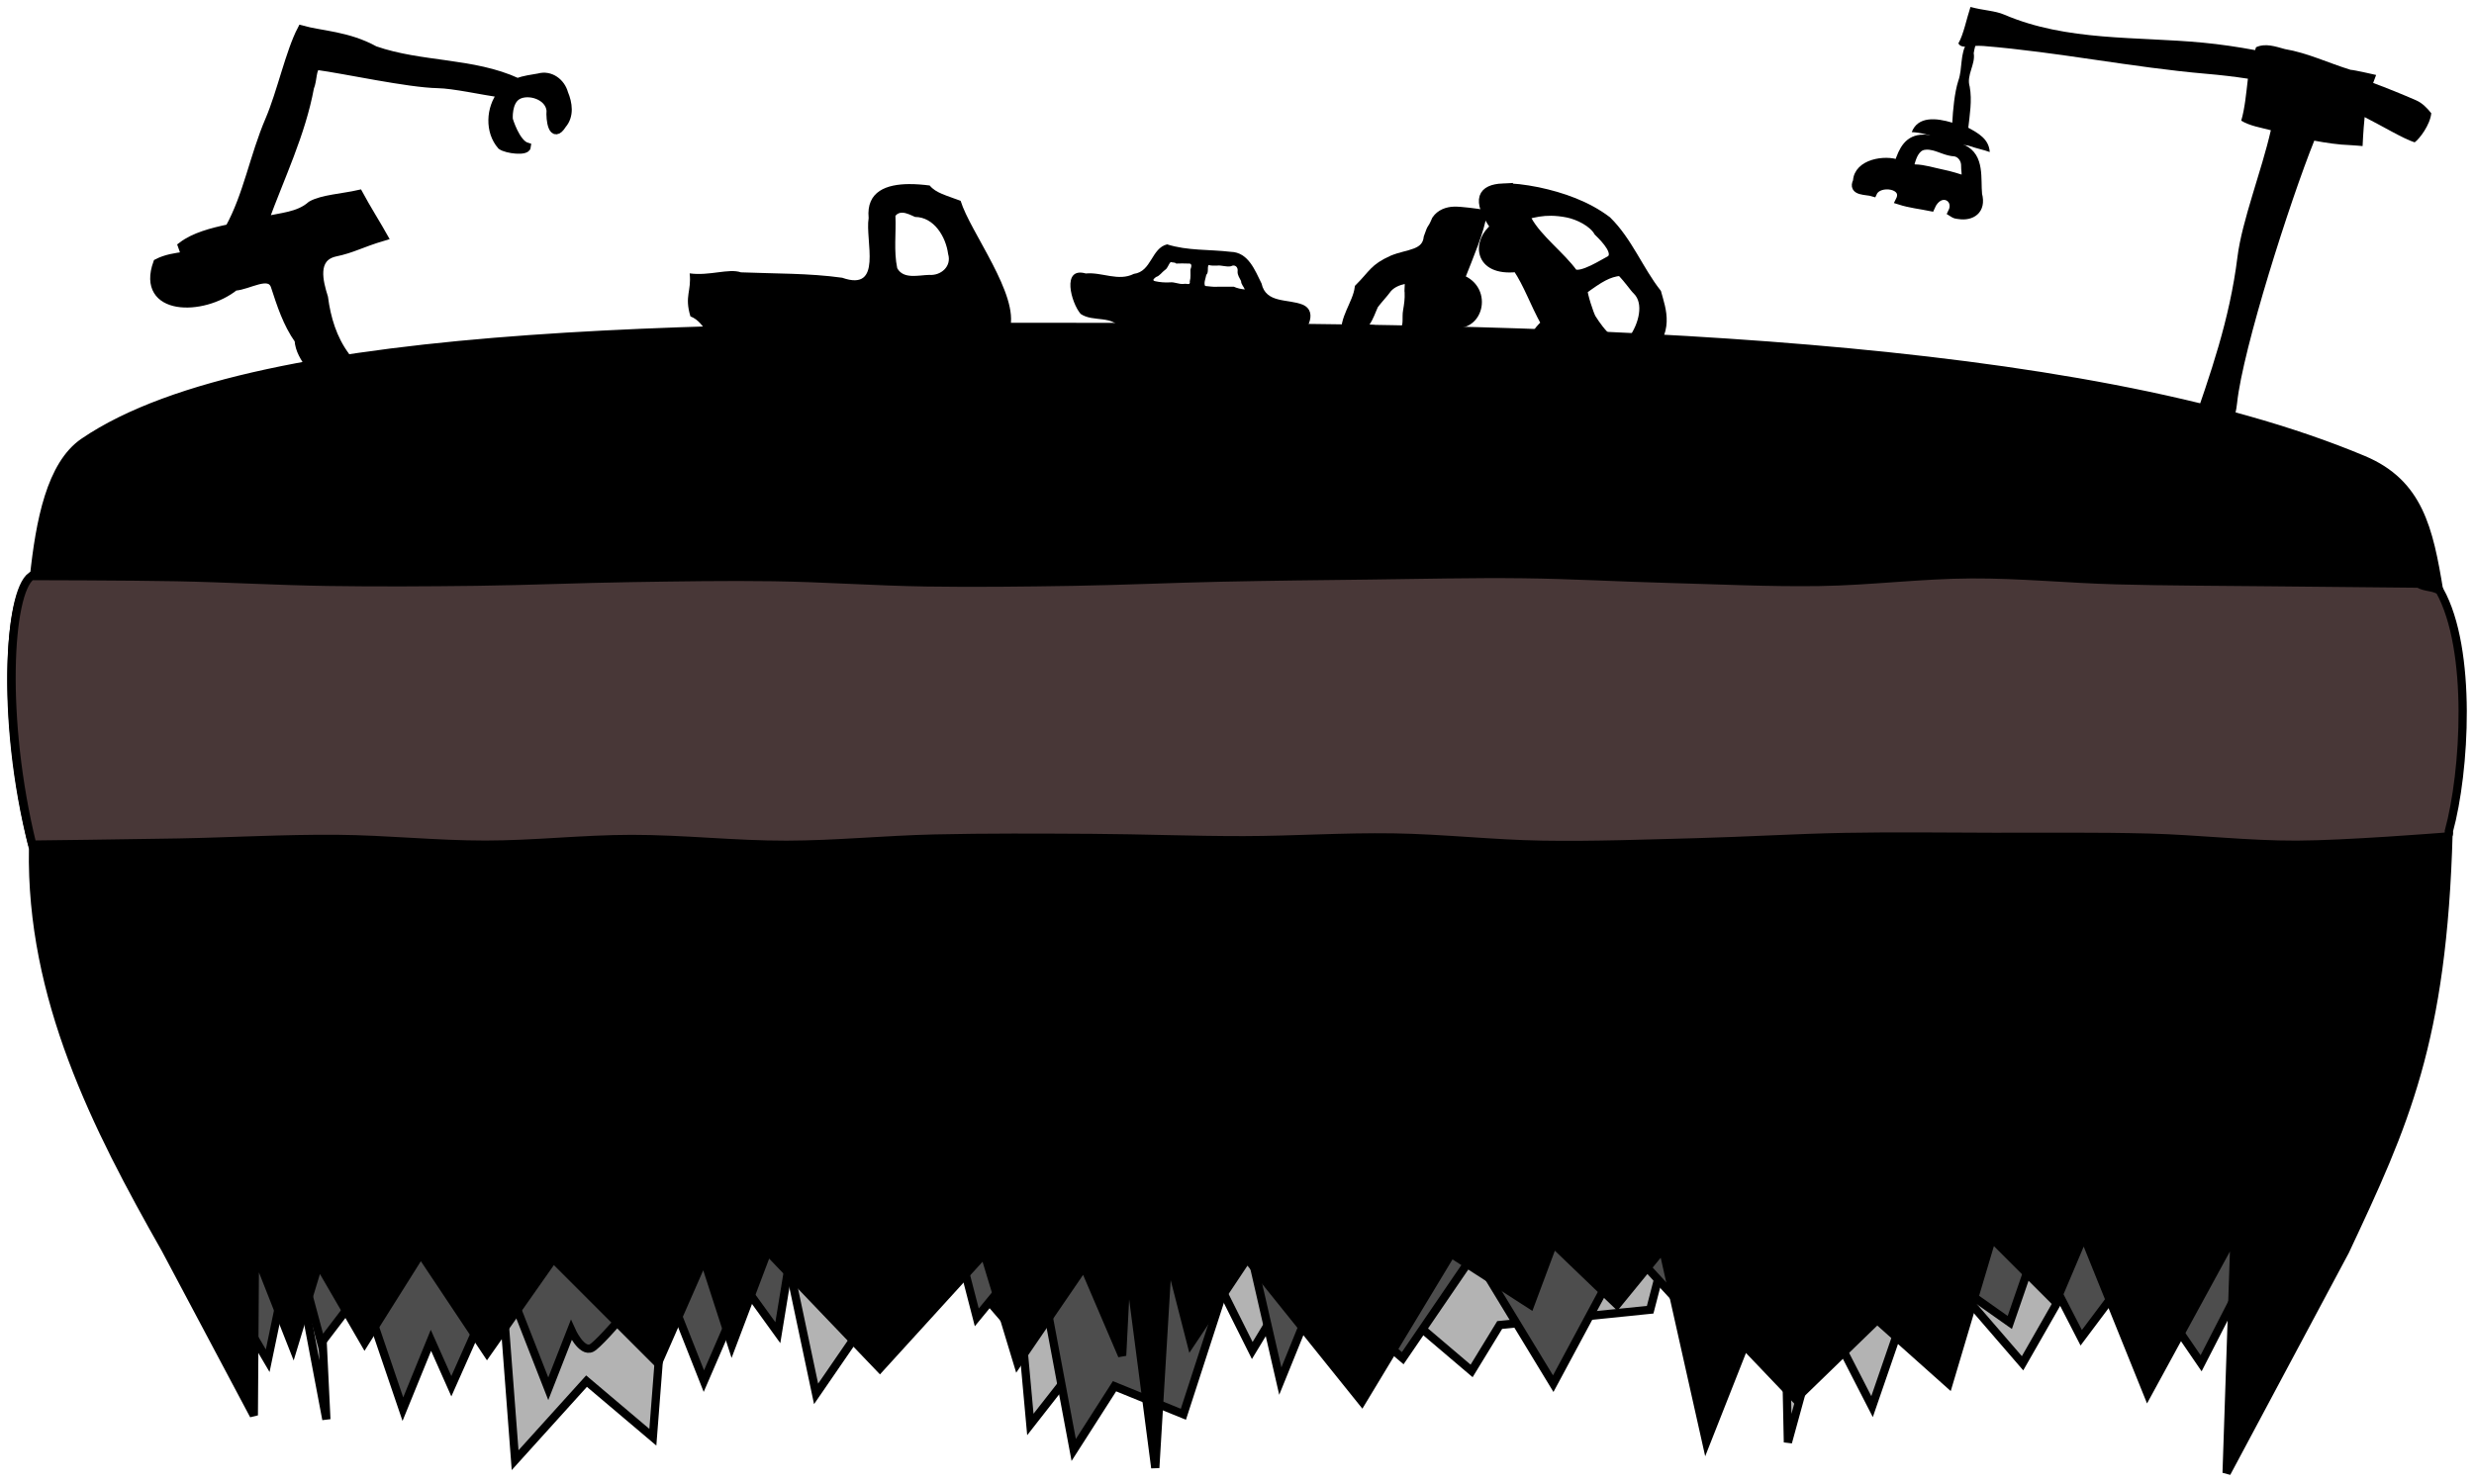
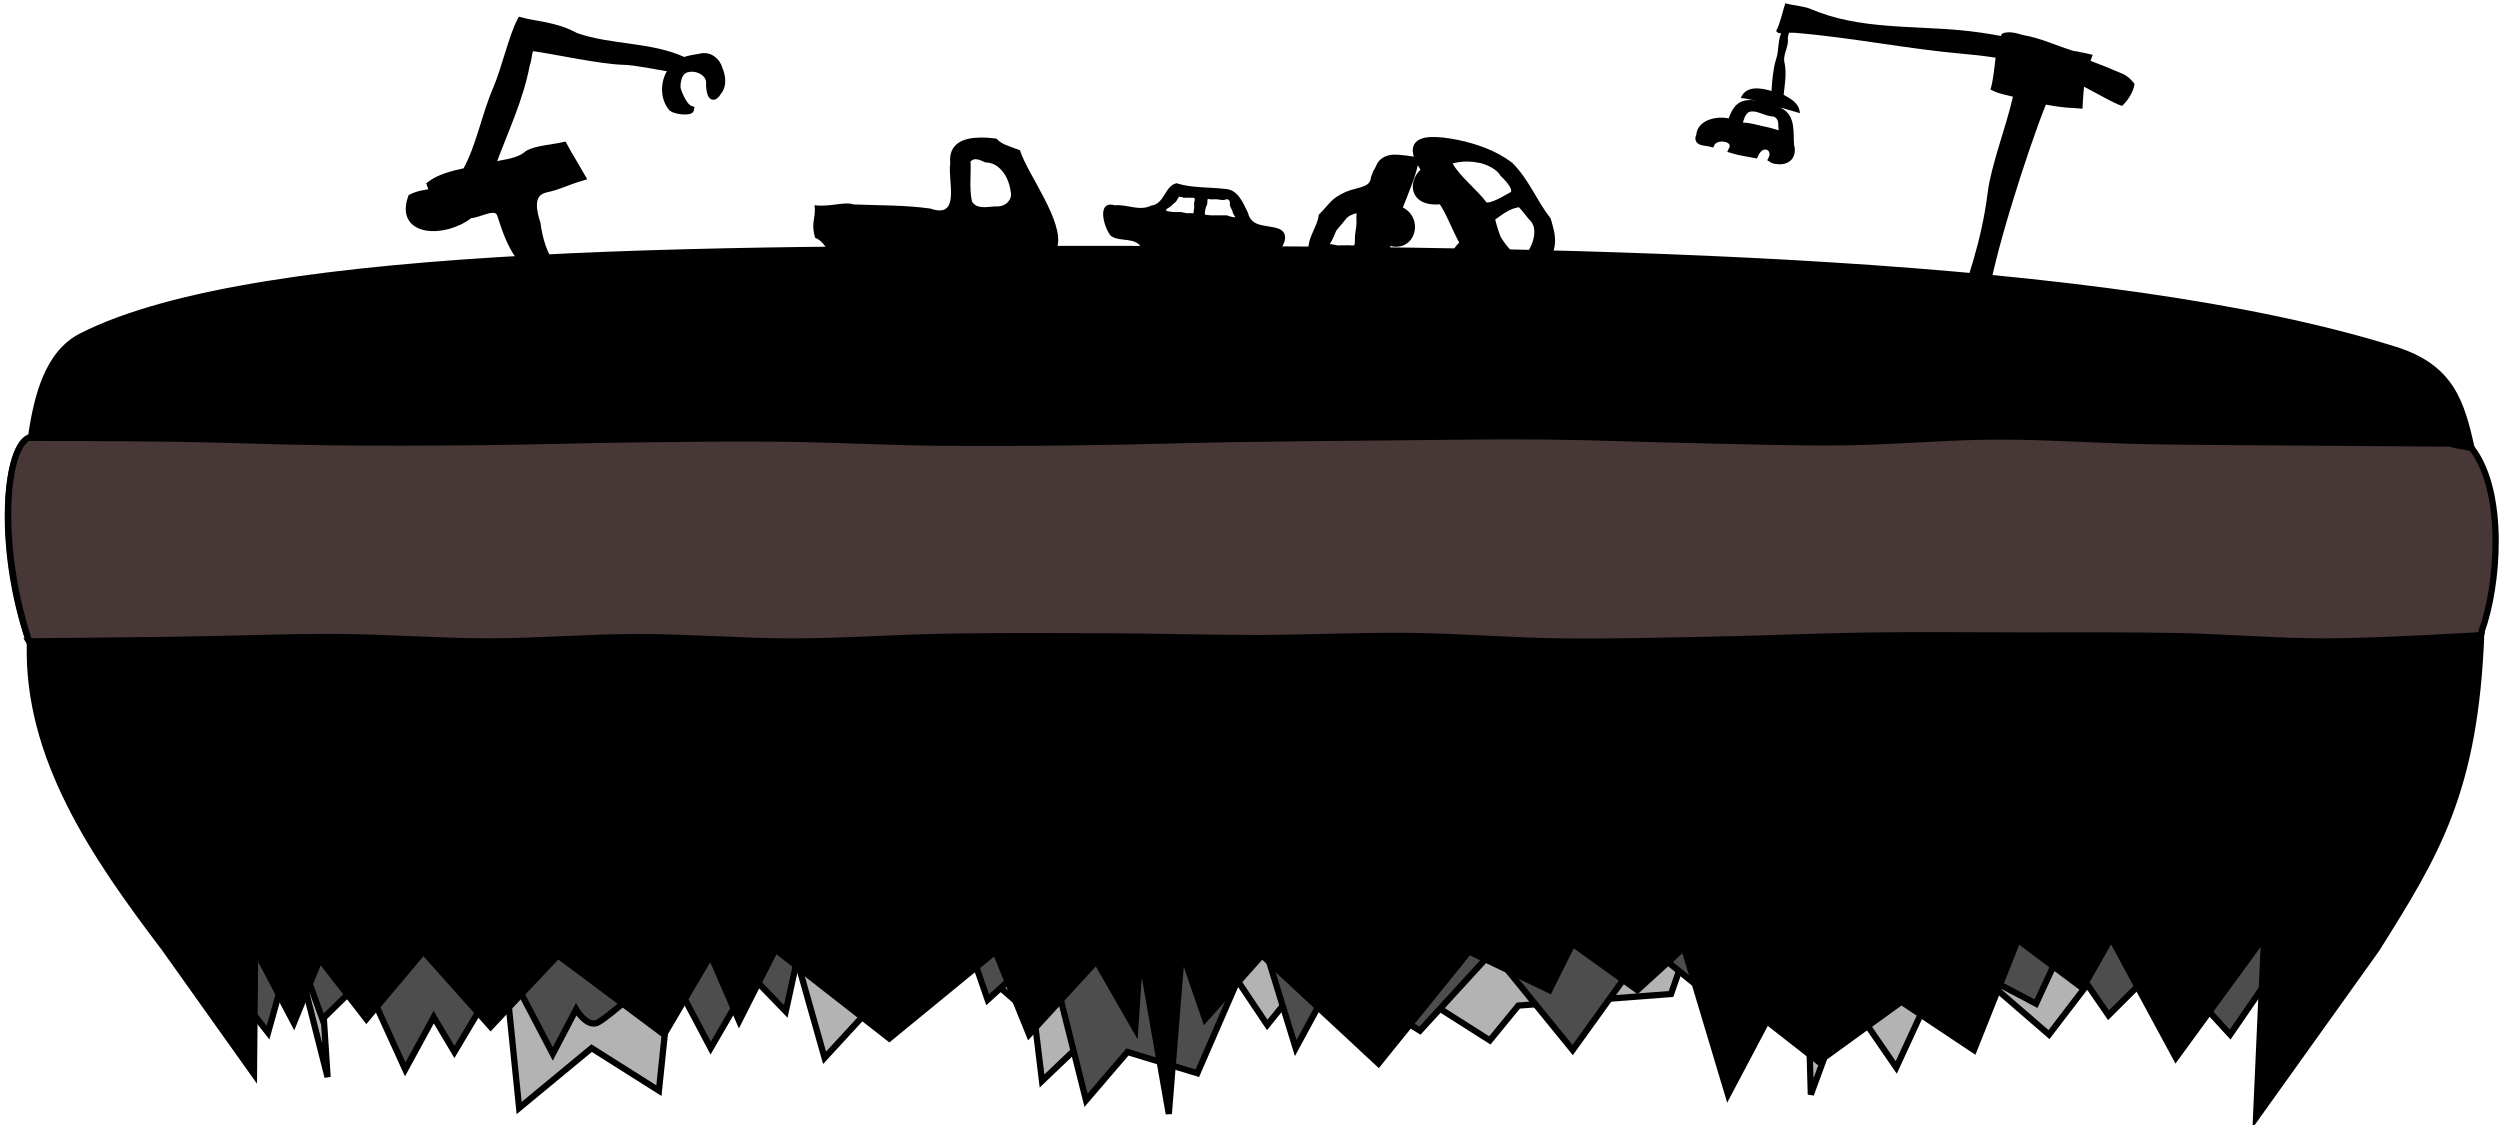
- <svg xmlns="http://www.w3.org/2000/svg" width="600" height="360" id="svg2" version="1.1">
+ <svg xmlns="http://www.w3.org/2000/svg" width="800" height="360" id="svg2" version="1.1">
  <defs id="defs4">
    </defs>
  <g transform="translate(0,-692.3622)" id="layer1">
-     <g id="g5018" transform="translate(-0.8614566,-62.03359)">
-       <path id="path3954" d="m 71.352,1052.943 8.66,45.776 -6.473,-134.745 48.537,95.773 3.712,48.869 17.321,-19.176 16.083,13.609 11.221,-144.732 28.369,134.216 27.218,-39.59 22.888,26.599 1.856,20.414 11.135,-14.228 27.837,-33.404 14.846,29.692 16.083,-26.599 37.116,31.548 6.805,-11.135 36.497,-3.712 30.273,-116.63 3.131,148.797 8.66,-31.548 11.753,22.888 12.99,-37.734 23.507,27.218 70.066,-122.55 -1.414,-62.225 c 0,0 -432.749,9.192 -438.406,10.607 -5.657,1.414 -50.271,142.002 -50.271,142.002 z" style="fill:#b3b3b3;fill-opacity:1;stroke:#000000;stroke-width:2;stroke-linecap:butt;stroke-linejoin:miter;stroke-miterlimit:4;stroke-opacity:1;stroke-dasharray:none" />
-       <path id="path3184" d="m 53.412,1063.459 12.372,21.032 6.186,-29.692 6.805,25.362 9.897,-12.99 9.897,29.074 6.805,-16.702 4.949,11.135 12.372,-27.837 11.135,28.455 5.567,-14.228 c 0,0 2.474,5.567 4.949,4.33 2.474,-1.237 16.702,-18.558 16.702,-18.558 l 10.516,26.6 9.897,-22.888 8.042,11.135 19.093,-116.541 29.157,112.829 14.228,-17.321 9.279,49.487 9.898,-15.465 16.702,6.804 14.846,-45.776 8.66,37.734 9.279,-22.888 20.414,17.321 17.321,-25.362 19.176,31.548 17.939,-33.404 14.228,15.465 57.529,-11.753 21.032,14.846 6.186,-17.939 11.135,21.651 12.99,-17.321 16.083,23.507 12.372,-24.125 8.736,-139.437 -508.41,-0.707 z" style="fill:#4d4d4d;fill-opacity:1;stroke:#000000;stroke-width:2;stroke-linecap:butt;stroke-linejoin:miter;stroke-miterlimit:4;stroke-opacity:1;stroke-dasharray:none" />
-       <path id="path5951" d="m 278.375,833.737 c -97.552,-0.143 -214.36,-1.321 -257.188,27.906 -8.045,5.49 -10.657,19.223 -12.094,32.781 -5.887,1.136 -8.528,33.653 -0.219,65.75 -0.655,36.284 15.358,67.709 32.085,97.178 l 21.458,40.387 0.274,-39.858 9.268,23.511 6.206,-20.422 11.127,19.192 13.614,-21.652 16.075,24.112 16.075,-22.882 25.37,25.37 11.127,-25.37 6.807,21.05 8.666,-22.91 27.229,28.459 25.343,-27.83 8.065,26.6 16.075,-23.511 9.268,21.652 1.258,-24.741 6.78,51.97 3.117,-51.97 5.55,21.652 13.614,-20.422 27.83,34.638 21.652,-35.868 19.191,12.384 5.55,-14.872 15.473,14.872 11.127,-13.614 10.525,46.994 9.268,-23.483 12.384,12.986 19.793,-19.191 17.332,15.473 10.498,-35.266 15.473,15.473 6.807,-16.075 15.473,38.328 21.103,-38.699 -1.939,57.891 28.739,-53.822 c 14.427,-30.744 23.672,-50.688 25.084,-101.464 -5.623,-17.89 -4.204,-43.648 -2.281,-58.688 -2.472,-15.064 -4.914,-26.145 -18.395,-31.8 C 504.887,836.939 383.331,833.892 278.375,833.737 z" style="fill:#000000;fill-opacity:1;stroke:#000000;stroke-width:2;stroke-linecap:butt;stroke-linejoin:miter;stroke-miterlimit:4;stroke-opacity:1;stroke-dasharray:none" />
-       <path style="fill:#483737;fill-opacity:1;stroke:#000000;stroke-width:2;stroke-miterlimit:4;stroke-opacity:1;stroke-dasharray:none" d="m 8.692,959.289 c 0,0 23.644,-0.279 35.465,-0.499 12.812,-0.237 25.618,-0.986 38.432,-0.884 11.996,0.095 23.965,1.399 35.961,1.398 11.842,-0.001 23.658,-1.378 35.5,-1.386 12.53,-0.009 25.033,1.441 37.562,1.413 11.933,-0.028 23.836,-1.235 35.766,-1.51 12.748,-0.293 25.502,-0.217 38.254,-0.146 12.294,0.068 24.584,0.57 36.878,0.549 12.095,-0.021 24.185,-0.851 36.278,-0.666 12.051,0.184 24.063,1.571 36.113,1.768 12.484,0.204 24.971,-0.283 37.453,-0.606 12.055,-0.312 24.097,-1.069 36.154,-1.288 11.939,-0.217 23.883,-0.053 35.824,-0.026 12.567,0.028 25.139,-0.137 37.702,0.197 11.95,0.318 23.868,1.755 35.823,1.72 11.769,-0.035 35.255,-1.9 35.255,-1.9 1.936,-0.092 1.654,-0.746 1.654,-1.398 3.923,-14.354 5.751,-44.021 -2.226,-58.353 -1.665,-1.033 -3.414,-0.685 -5.155,-1.696 0,0 -23.976,-0.218 -35.964,-0.352 -12.457,-0.139 -24.918,-0.136 -37.372,-0.47 -11.678,-0.313 -23.335,-1.49 -35.018,-1.438 -12.321,0.055 -24.598,1.666 -36.919,1.848 -12.238,0.18 -24.475,-0.432 -36.71,-0.755 -11.738,-0.31 -23.467,-0.994 -35.208,-1.133 -12.293,-0.146 -24.587,0.168 -36.88,0.31 -12.148,0.14 -24.296,0.273 -36.441,0.531 -11.913,0.253 -23.819,0.806 -35.733,0.999 -11.9,0.193 -23.803,0.336 -35.703,0.158 -12.363,-0.185 -24.707,-1.101 -37.07,-1.276 -11.406,-0.162 -22.814,0.036 -34.22,0.207 -12.579,0.188 -25.152,0.746 -37.732,0.903 -12.039,0.15 -24.082,0.217 -36.121,0.036 -12.218,-0.184 -24.423,-0.906 -36.64,-1.142 -11.729,-0.226 -35.194,-0.262 -35.194,-0.262 -5.609,3.997 -7.218,34.844 0.232,65.152 z" id="rect6480" />
-       <path style="fill:#000000;fill-opacity:1;stroke:none" d="m 283.911,813.675 c -3.831,0.922 -3.761,6.615 -8.062,7.156 -3.759,1.904 -7.728,-0.473 -11.656,-0.094 -5.956,-1.699 -3.563,7.143 -1.25,9.812 3.066,2.125 7.925,0.083 9.938,4 2.468,3.913 7.703,3.588 11.75,4 4.61,0.157 9.282,1.127 13.812,-0.219 3.99,-0.341 7.811,-1.738 11.844,-1.25 1.46,0.008 2.929,-0.035 4.375,-0.25 2.936,-1.274 6.162,-6.788 2.125,-8.531 -3.571,-1.444 -8.912,-0.249 -9.969,-5.125 -1.601,-3.207 -3.206,-7.585 -7.469,-7.688 -5.142,-0.613 -10.487,-0.234 -15.438,-1.812 z m 0.875,4.281 c 0.358,0.17 1.06,0.025 1.312,0.375 0.984,-0.014 1.956,-0.065 2.938,0 1.062,-0.119 0.751,0.808 0.531,1.469 -0.03,0.951 0.12,1.91 -0.156,2.844 0.188,1.092 -0.752,0.454 -1.469,0.625 -1.175,0.138 -2.213,-0.52 -3.375,-0.375 -1.189,0.072 -2.452,-0.037 -3.531,-0.281 -0.95,-0.177 -0.179,-0.763 0.219,-1.031 0.906,-0.294 1.375,-1.152 2.125,-1.688 0.734,-0.467 0.787,-1.318 1.406,-1.938 z m 9.188,0.719 c 0.646,0.203 1.331,0.162 2,0.156 1.14,-0.159 2.271,0.392 3.406,0.156 0.998,-0.549 1.805,0.225 1.625,1.281 -0.047,0.873 0.496,1.567 0.844,2.312 -0.004,0.783 0.688,1.405 0.906,2.031 -0.909,-0.088 -1.812,-0.278 -2.656,-0.656 -1.331,0.009 -2.669,-0.016 -4,0 -1.008,0.086 -1.997,-0.123 -2.969,-0.188 -0.387,-0.748 0.135,-1.826 0.281,-2.688 0.667,-0.688 0.166,-1.649 0.562,-2.406 z" id="path6485" />
-       <path style="fill:#000000;fill-opacity:1;stroke:none" d="m 221.274,799.053 c -5.237,0.045 -10.378,1.644 -9.75,8.25 -0.905,5.442 3.591,17.986 -6.406,14.469 -8.083,-1.126 -16.358,-0.977 -24.562,-1.312 -2.953,-1.022 -7.637,0.919 -12.438,0.25 0.484,4.403 -1.314,5.428 0.188,10.438 4,1.524 4.279,6.956 9.156,7.531 8.385,1.331 16.983,0.66 25.438,1.625 8.391,1.952 16.97,3.515 25.656,2.969 6.507,-0.306 16.248,-0.91 17.219,-9.125 2.328,-8.19 -9.654,-23.521 -11.938,-31.031 -3.498,-1.343 -6.001,-1.885 -7.5,-3.719 -1.556,-0.203 -3.317,-0.359 -5.062,-0.344 z m -1.562,6.938 c 1.037,0.03 2.165,0.635 3.062,1.031 4.643,0.027 7.494,4.861 8.031,9 0.902,2.982 -1.737,5.288 -4.594,5.062 -2.552,0.049 -6.241,1.128 -7.75,-1.625 -0.877,-4.165 -0.248,-8.487 -0.438,-12.719 0.488,-0.581 1.065,-0.768 1.688,-0.75 z" id="path6504" />
-       <path style="fill:#000000;fill-opacity:1;stroke:#000000;stroke-width:2;stroke-linecap:butt;stroke-linejoin:miter;stroke-miterlimit:4;stroke-opacity:1;stroke-dasharray:none" d="m 73.985,761.559 c -2.854,5.461 -4.976,15.37 -7.776,21.905 -3.836,8.952 -5.277,18.179 -9.747,26.317 -4.238,0.886 -8.513,2.024 -11.43,4.248 0.167,0.426 0.434,1.339 0.74,2.431 -2.361,0.286 -4.679,0.649 -6.758,1.722 -4.234,11.83 10.992,11.972 18.786,5.723 3.298,-0.173 8.335,-3.705 9.693,-0.237 1.515,4.636 2.961,9.188 5.807,13.207 0.253,4.869 5.365,7.784 5.31,12.673 0.96,1.851 3.12,2.171 4.329,3.234 7.508,-0.215 4.359,-8.164 1.69,-12.051 -3.059,-4.155 -4.556,-9.1 -5.212,-14.164 -1.195,-3.784 -2.729,-9.629 2.635,-10.91 4.412,-0.911 6.183,-2.178 11.833,-3.854 -1.217,-2.191 -4.36,-7.269 -5.994,-10.324 -3.873,0.88 -8.937,1.165 -11.54,2.674 -3.126,2.765 -7.375,2.797 -11.269,3.798 -0.038,0.01 -0.084,0.016 -0.122,0.026 3.916,-10.717 8.981,-21.131 11.055,-32.345 0.801,-1.941 0.465,-4.53 1.691,-5.279 6.894,0.922 22.069,4.287 29.374,4.434 3.839,0.077 10.517,1.578 15.472,2.306 -0.008,0.012 -0.016,0.025 -0.024,0.037 -2.811,3.51 -3.097,9.164 -0.072,12.602 1.381,0.948 6.02,1.458 6.157,0.258 -2.682,-0.808 -4.375,-6.611 -4.375,-6.611 0,0 -0.39,-4.383 2.18,-5.83 2.57,-1.447 7.611,-0.015 7.992,3.638 -0.19,2.151 0.448,7.238 2.835,3.423 1.865,-2.165 1.424,-5.139 0.407,-7.562 -0.715,-2.658 -3.327,-4.636 -6.119,-3.844 -1.689,0.291 -3.541,0.541 -5.19,1.134 -10.804,-4.986 -23.26,-3.83 -34.586,-7.767 -6.541,-3.614 -12.957,-3.671 -17.772,-5.012 z" id="path6524" />
-       <path style="fill:#000000;fill-opacity:1;stroke:#000000;stroke-width:2;stroke-linecap:butt;stroke-linejoin:miter;stroke-miterlimit:4;stroke-opacity:1;stroke-dasharray:none" d="m 353.506,805.524 c -1.67,0.048 -3.369,0.662 -4.385,2.141 -1.387,3.206 -0.832,1.01 -1.975,4.293 -0.464,4.174 -4.846,3.812 -8.596,5.373 -4.617,2.077 -4.685,3.417 -8.143,6.877 -0.508,3.932 -3.948,7.619 -3.176,11.7 l 22.422,3.51 c 0.774,-1.362 1.46,-2.832 1.576,-4.418 0.385,-1.441 -0.359,-1.812 0.86,-2.364 7.512,2.441 10.084,-8.122 2.985,-10.65 2.28,-5.832 4.769,-11.578 5.378,-15.754 -1.474,-0.222 -5.275,-0.756 -6.945,-0.708 z m -11.757,16.701 c 1.29,-0.133 0.577,2.292 0.764,3.152 0.082,1.492 -0.129,2.953 -0.382,4.418 -0.293,1.527 0.209,3.303 -0.669,4.656 -1.134,0.303 -2.452,-0.017 -3.677,0.096 -1.101,-0.11 -2.31,0.247 -3.319,-0.191 -0.991,-0.273 -3.045,0.072 -2.364,-1.695 0.927,-1.304 1.396,-2.85 2.054,-4.274 1.045,-1.391 2.267,-2.627 3.295,-4.035 1.032,-1.156 2.522,-1.761 4.012,-2.077 0.105,-0.033 0.201,-0.039 0.287,-0.048 z" id="path6550" />
-       <path style="fill:#000000;fill-opacity:1;stroke:#000000;stroke-width:2;stroke-linecap:butt;stroke-linejoin:miter;stroke-miterlimit:4;stroke-opacity:1;stroke-dasharray:none" d="m 365.352,799.893 c -5.006,0.227 -6.846,2.747 -2,9.625 -4.418,3.287 -4.348,10.956 5.375,9.875 2.744,4.12 4.071,8.319 6.906,13.469 -8.686,8.008 2.675,12.389 7.375,9.906 4.436,5.454 12.074,0.803 16.688,-2.188 6.457,-5.642 4.177,-11.025 3.062,-15.156 -4.388,-5.615 -6.99,-12.553 -12.094,-17.562 -4.859,-3.69 -10.913,-5.809 -16.844,-7.062 -3.252,-0.646 -6.193,-1.009 -8.469,-0.906 z m 11.688,5.844 c 1.244,0.014 2.542,0.149 4,0.438 2.63,0.535 6.081,2.245 7.375,4.5 2.022,1.955 4.834,5.054 3.062,6.656 -1.556,0.781 -7.121,4.434 -9,3.281 -2.911,-4.085 -8.624,-8.33 -11.062,-12.781 l -0.531,-1.156 c 2.167,-0.623 4.082,-0.961 6.156,-0.938 z m 20.787,19.198 c 2.928,2.932 1.431,8.437 -1.1,11.896 -3.834,3.311 -7.696,-1.928 -9.781,-5.219 -0.54,-0.852 -2.143,-5.832 -2.068,-6.822 3.914,-2.857 6.016,-4.201 9.014,-4.484 2.085,2.163 3.211,3.972 3.936,4.63 z" id="path6562" />
-       <g transform="translate(8,-11)" id="g5013">
-         <path id="path6589" d="m 470.75,767.081 c -0.946,2.824 -1.669,6.651 -2.938,8.844 0.839,1.477 2.774,0.358 6.062,0.625 18.104,1.471 35.986,5.193 54.094,6.75 3.377,0.29 6.73,0.678 10.062,1.188 -0.419,3.535 -0.744,7.25 -1.625,10.188 2.174,1.29 4.701,1.654 7.188,2.312 -2.248,9.9 -7.004,21.96 -8.094,30.719 -1.904,15.296 -6.507,28.258 -11.5,42.656 6.079,11.164 10.745,-0.751 11.406,-7.188 1.401,-13.251 12.838,-49.013 18.719,-63.656 2.88,0.532 5.767,0.985 8.906,1.094 0.695,0.024 2.812,0.219 2.812,0.219 0,0 0.154,-3.757 0.5,-7.031 4.62,2.361 9.441,5.28 12.125,6.125 1.194,-0.842 3.768,-4.268 4.031,-7.062 -1.008,-1.261 -2.182,-2.481 -3.656,-3.125 -3.429,-1.498 -6.911,-2.91 -10.438,-4.219 0.383,-1.078 0.719,-1.938 0.719,-1.938 0,0 -5.304,-1.221 -6.188,-1.25 -5.335,-1.633 -10.462,-4.113 -15.938,-5.031 -2.251,-0.613 -4.732,-1.508 -7,-0.438 -0.081,0.313 -0.156,0.511 -0.219,0.688 -4.224,-0.781 -8.46,-1.407 -12.719,-1.812 -16.116,-1.533 -32.933,-0.289 -48.094,-6.781 -2.335,-1 -5.082,-1.009 -8.219,-1.875 z" style="fill:#000000;fill-opacity:1;stroke:none" />
-         <path id="path6612" d="m 470,775.612 c -1.884,2.81 -1.106,6.355 -2.22,9.423 -0.916,2.869 -1.291,7.15 -1.447,10.119 -3.846,-1.162 -8.326,-1.634 -9.834,2.293 4.25,0.142 9.397,2.838 13.628,3.245 2.853,0.939 3.364,0.911 5.292,1.584 -0.187,-3.17 -2.803,-4.584 -5.202,-5.89 0.324,-2.989 0.96,-6.609 0.344,-9.959 -0.862,-2.829 1.442,-5.39 0.972,-8.13 0.29,-2.276 1.568,-3.674 -1.534,-2.684 z" style="fill:#000000;fill-opacity:1;stroke:none" />
-         <path id="path6618" d="m 459.344,799.05 c -3.622,0.015 -4.977,2.62 -6.094,6.125 -3.258,-1.248 -9.823,-0.189 -10,4.188 -1.319,2.628 2.279,2.185 3.875,2.688 1.372,-2.951 8.471,-1.964 6.469,2 2.565,0.815 5,1.051 7.5,1.562 2.134,-4.976 7.043,-2.296 5.188,1.344 0.859,0.542 0.779,0.451 1.719,0.594 2.906,0.443 5.597,-1.088 4.562,-5 -0.37,-3.76 0.646,-9.106 -3.656,-11.062 -3.102,-1.411 -4.578,-2.039 -8.812,-2.406 -0.262,-0.023 -0.509,-0.032 -0.75,-0.031 z m 0.531,1.656 c 0.634,-0.046 1.305,0.05 1.906,0.188 1.724,0.429 3.321,1.346 5.125,1.438 1.442,0.182 2.478,1.561 2.562,2.969 -0.02,1.598 0.287,2.152 0.062,3.781 -1.637,-0.526 -3.792,-1.203 -5.594,-1.562 -2.255,-0.45 -4.445,-1.202 -6.75,-1.25 -0.426,-0.069 -0.858,-0.215 -1.188,-0.5 0.432,-1.566 0.84,-3.302 2.125,-4.406 0.504,-0.424 1.116,-0.611 1.75,-0.656 z" style="fill:#000000;fill-opacity:1;stroke:#000000;stroke-width:2;stroke-linecap:butt;stroke-linejoin:miter;stroke-miterlimit:4;stroke-opacity:1;stroke-dasharray:none" />
-       </g>
+     <path style="fill:#b3b3b3;fill-opacity:1;stroke:#000000;stroke-width:2;stroke-linecap:butt;stroke-linejoin:miter;stroke-miterlimit:4;stroke-opacity:1;stroke-dasharray:none" d="m 93.229,991.263 11.597,45.776 -8.668,-134.745 64.995,95.773 4.97,48.869 23.194,-19.176 21.537,13.609 15.025,-144.732 37.988,134.216 36.447,-39.59 30.649,26.6 2.485,20.414 14.91,-14.228 37.275,-33.404 19.88,29.693 21.537,-26.6 49.7,31.548 9.112,-11.135 48.872,-3.712 40.538,-116.63 4.193,148.797 11.597,-31.548 15.738,22.888 17.395,-37.734 31.477,27.218 93.824,-122.55 -1.894,-62.225 c 0,0 -579.482,9.192 -587.057,10.607 -7.575,1.414 -67.316,142.002 -67.316,142.002 z" id="path3954" />
+     <path style="fill:#4d4d4d;fill-opacity:1;stroke:#000000;stroke-width:2;stroke-linecap:butt;stroke-linejoin:miter;stroke-miterlimit:4;stroke-opacity:1;stroke-dasharray:none" d="m 69.207,1001.779 16.567,21.032 8.283,-29.693 9.112,25.362 13.253,-12.99 13.253,29.074 9.112,-16.702 6.627,11.135 16.567,-27.837 14.91,28.455 7.455,-14.228 c 0,0 3.313,5.567 6.627,4.33 3.313,-1.237 22.365,-18.558 22.365,-18.558 l 14.082,26.6 13.253,-22.888 10.768,11.135 25.568,-116.541 39.043,112.829 19.052,-17.321 12.425,49.488 13.253,-15.465 22.365,6.804 19.88,-45.776 11.597,37.734 12.425,-22.888 27.335,17.321 23.194,-25.362 25.679,31.548 24.022,-33.404 19.052,15.465 77.036,-11.753 28.164,14.846 8.283,-17.939 14.91,21.651 17.395,-17.321 21.537,23.507 16.567,-24.125 11.698,-139.437 -680.797,-0.707 z" id="path3184" />
+     <path style="fill:#000000;fill-opacity:1;stroke:#000000;stroke-width:2;stroke-linecap:butt;stroke-linejoin:miter;stroke-miterlimit:4;stroke-opacity:1;stroke-dasharray:none" d="m 370.448,772.057 c -130.63,-0.143 -287.044,-1.321 -344.392,27.906 -10.773,5.49 -14.271,19.223 -16.194,32.781 -7.883,1.136 -11.42,33.653 -0.293,65.75 -0.877,36.284 20.565,67.709 42.964,97.178 l 28.734,40.387 0.367,-39.858 12.41,23.511 8.31,-20.422 14.899,19.192 18.231,-21.652 21.525,24.112 21.525,-22.882 33.972,25.37 14.899,-25.37 9.115,21.051 11.605,-22.91 36.461,28.459 33.935,-27.83 10.799,26.6 21.525,-23.511 12.41,21.652 1.684,-24.741 9.079,51.97 4.173,-51.97 7.431,21.652 18.231,-20.422 37.267,34.638 28.993,-35.868 25.699,12.384 7.431,-14.872 20.72,14.872 14.899,-13.614 14.094,46.994 12.41,-23.483 16.583,12.986 26.504,-19.191 23.209,15.473 14.057,-35.266 20.72,15.473 9.115,-16.075 20.72,38.328 28.258,-38.699 -2.596,57.891 38.483,-53.822 c 19.318,-30.744 31.698,-50.688 33.589,-101.464 -7.529,-17.89 -5.63,-43.648 -3.055,-58.688 -3.31,-15.064 -6.581,-26.145 -24.632,-31.8 C 673.764,775.259 510.992,772.212 370.448,772.057 z" id="path5951" />
+     <path id="rect6480" d="m 9.323,897.609 c 0,0 31.661,-0.279 47.491,-0.499 17.156,-0.237 34.305,-0.986 51.463,-0.884 16.063,0.095 32.091,1.399 48.154,1.398 15.858,-10e-4 31.68,-1.378 47.537,-1.386 16.778,-0.009 33.521,1.441 50.299,1.413 15.978,-0.028 31.919,-1.235 47.893,-1.51 17.07,-0.293 34.15,-0.217 51.224,-0.146 16.462,0.068 32.92,0.57 49.383,0.549 16.196,-0.021 32.385,-0.851 48.579,-0.666 16.137,0.184 32.221,1.571 48.358,1.768 16.717,0.204 33.438,-0.283 50.152,-0.606 16.142,-0.312 32.267,-1.069 48.412,-1.288 15.988,-0.217 31.981,-0.053 47.971,-0.026 16.829,0.028 33.663,-0.137 50.486,0.197 16.003,0.318 31.961,1.755 47.969,1.72 15.759,-0.035 47.209,-1.9 47.209,-1.9 2.592,-0.092 2.215,-0.746 2.215,-1.398 5.254,-14.354 7.701,-44.021 -2.981,-58.353 -2.229,-1.033 -4.572,-0.685 -6.903,-1.696 0,0 -32.106,-0.218 -48.158,-0.352 -16.681,-0.139 -33.367,-0.136 -50.043,-0.47 -15.638,-0.313 -31.248,-1.49 -46.891,-1.438 -16.499,0.055 -32.939,1.666 -49.437,1.848 -16.387,0.18 -32.774,-0.432 -49.157,-0.755 -15.718,-0.31 -31.424,-0.994 -47.146,-1.133 -16.461,-0.146 -32.924,0.168 -49.385,0.31 -16.267,0.14 -32.534,0.273 -48.798,0.531 -15.952,0.253 -31.895,0.806 -47.849,0.999 -15.934,0.193 -31.874,0.336 -47.809,0.158 -16.554,-0.185 -33.085,-1.101 -49.64,-1.276 -15.273,-0.162 -30.55,0.036 -45.823,0.207 -16.845,0.188 -33.68,0.746 -50.525,0.903 -16.121,0.15 -32.247,0.217 -48.368,0.036 -16.361,-0.184 -32.704,-0.906 -49.063,-1.142 -15.707,-0.226 -47.127,-0.262 -47.127,-0.262 -7.511,3.997 -9.666,34.844 0.31,65.152 z" style="fill:#483737;fill-opacity:1;stroke:#000000;stroke-width:2;stroke-miterlimit:4;stroke-opacity:1;stroke-dasharray:none" />
+     <path id="path6485" d="m 376.463,750.995 c -3.831,0.922 -3.761,6.615 -8.062,7.156 -3.759,1.904 -7.728,-0.473 -11.656,-0.094 -5.956,-1.699 -3.563,7.143 -1.25,9.812 3.066,2.125 7.925,0.083 9.938,4 2.468,3.913 7.703,3.588 11.75,4 4.61,0.157 9.282,1.127 13.812,-0.219 3.99,-0.341 7.811,-1.738 11.844,-1.25 1.46,0.008 2.929,-0.035 4.375,-0.25 2.936,-1.274 6.162,-6.788 2.125,-8.531 -3.571,-1.444 -8.912,-0.249 -9.969,-5.125 -1.601,-3.207 -3.206,-7.585 -7.469,-7.688 -5.142,-0.613 -10.487,-0.234 -15.438,-1.812 z m 0.875,4.281 c 0.358,0.17 1.06,0.025 1.312,0.375 0.984,-0.014 1.956,-0.065 2.938,0 1.062,-0.119 0.751,0.808 0.531,1.469 -0.03,0.951 0.12,1.91 -0.156,2.844 0.188,1.092 -0.752,0.454 -1.469,0.625 -1.175,0.138 -2.213,-0.52 -3.375,-0.375 -1.189,0.072 -2.452,-0.037 -3.531,-0.281 -0.95,-0.177 -0.179,-0.763 0.219,-1.031 0.906,-0.294 1.375,-1.152 2.125,-1.688 0.734,-0.467 0.787,-1.318 1.406,-1.938 z m 9.188,0.719 c 0.646,0.203 1.331,0.162 2,0.156 1.14,-0.159 2.271,0.392 3.406,0.156 0.998,-0.549 1.805,0.225 1.625,1.281 -0.047,0.873 0.496,1.567 0.844,2.312 -0.004,0.783 0.688,1.405 0.906,2.031 -0.909,-0.088 -1.812,-0.278 -2.656,-0.656 -1.331,0.009 -2.669,-0.016 -4,0 -1.008,0.086 -1.997,-0.123 -2.969,-0.188 -0.387,-0.748 0.135,-1.826 0.281,-2.688 0.667,-0.688 0.166,-1.649 0.562,-2.406 z" style="fill:#000000;fill-opacity:1;stroke:none" />
+     <path id="path6504" d="m 313.826,736.373 c -5.237,0.045 -10.378,1.644 -9.75,8.25 -0.905,5.442 3.591,17.986 -6.406,14.469 -8.083,-1.126 -16.358,-0.977 -24.562,-1.312 -2.953,-1.022 -7.637,0.919 -12.438,0.25 0.484,4.403 -1.314,5.428 0.188,10.438 4,1.524 4.279,6.956 9.156,7.531 8.385,1.331 16.983,0.66 25.438,1.625 8.391,1.952 16.97,3.515 25.656,2.969 6.507,-0.306 16.248,-0.91 17.219,-9.125 2.328,-8.19 -9.654,-23.521 -11.938,-31.031 -3.498,-1.343 -6.001,-1.885 -7.5,-3.719 -1.556,-0.203 -3.317,-0.359 -5.062,-0.344 z m -1.562,6.938 c 1.037,0.03 2.165,0.635 3.062,1.031 4.643,0.027 7.494,4.861 8.031,9 0.902,2.982 -1.737,5.288 -4.594,5.062 -2.552,0.049 -6.241,1.128 -7.75,-1.625 -0.877,-4.165 -0.248,-8.487 -0.438,-12.719 0.488,-0.581 1.065,-0.768 1.688,-0.75 z" style="fill:#000000;fill-opacity:1;stroke:none" />
+     <path id="path6524" d="m 166.538,698.879 c -2.854,5.461 -4.976,15.37 -7.776,21.905 -3.836,8.952 -5.277,18.179 -9.747,26.317 -4.238,0.886 -8.513,2.024 -11.43,4.248 0.167,0.426 0.434,1.339 0.74,2.431 -2.361,0.286 -4.679,0.649 -6.758,1.722 -4.234,11.83 10.992,11.972 18.786,5.723 3.298,-0.173 8.335,-3.705 9.693,-0.237 1.515,4.636 2.961,9.188 5.807,13.207 0.253,4.869 5.365,7.784 5.31,12.673 0.96,1.851 3.12,2.171 4.329,3.234 7.508,-0.215 4.359,-8.164 1.69,-12.051 -3.059,-4.155 -4.556,-9.1 -5.212,-14.164 -1.195,-3.784 -2.729,-9.629 2.635,-10.91 4.412,-0.911 6.183,-2.178 11.833,-3.854 -1.217,-2.191 -4.36,-7.269 -5.994,-10.324 -3.873,0.88 -8.937,1.165 -11.54,2.674 -3.126,2.765 -7.375,2.797 -11.269,3.798 -0.038,0.01 -0.084,0.016 -0.122,0.026 3.916,-10.717 8.981,-21.131 11.055,-32.345 0.801,-1.941 0.465,-4.53 1.691,-5.279 6.894,0.922 22.069,4.287 29.374,4.434 3.839,0.077 10.517,1.578 15.472,2.306 -0.008,0.012 -0.016,0.025 -0.024,0.037 -2.811,3.51 -3.097,9.164 -0.072,12.602 1.381,0.948 6.02,1.458 6.157,0.258 -2.682,-0.808 -4.375,-6.611 -4.375,-6.611 0,0 -0.39,-4.383 2.18,-5.83 2.57,-1.447 7.611,-0.015 7.992,3.638 -0.19,2.151 0.448,7.238 2.835,3.423 1.865,-2.165 1.424,-5.139 0.407,-7.562 -0.715,-2.658 -3.327,-4.636 -6.119,-3.844 -1.689,0.291 -3.541,0.541 -5.19,1.134 -10.804,-4.986 -23.26,-3.83 -34.586,-7.767 -6.541,-3.614 -12.957,-3.671 -17.772,-5.012 z" style="fill:#000000;fill-opacity:1;stroke:#000000;stroke-width:2;stroke-linecap:butt;stroke-linejoin:miter;stroke-miterlimit:4;stroke-opacity:1;stroke-dasharray:none" />
+     <path id="path6550" d="m 446.059,742.844 c -1.67,0.048 -3.369,0.662 -4.385,2.141 -1.387,3.206 -0.832,1.01 -1.975,4.293 -0.464,4.174 -4.846,3.812 -8.596,5.373 -4.617,2.077 -4.685,3.417 -8.143,6.877 -0.508,3.932 -3.948,7.619 -3.176,11.7 l 22.422,3.51 c 0.774,-1.362 1.46,-2.832 1.576,-4.418 0.385,-1.441 -0.359,-1.812 0.86,-2.364 7.512,2.441 10.084,-8.122 2.985,-10.65 2.28,-5.832 4.769,-11.578 5.378,-15.754 -1.474,-0.222 -5.275,-0.756 -6.945,-0.708 z m -11.757,16.701 c 1.29,-0.133 0.577,2.292 0.764,3.152 0.082,1.492 -0.129,2.953 -0.382,4.418 -0.293,1.527 0.209,3.303 -0.669,4.656 -1.134,0.303 -2.452,-0.017 -3.677,0.096 -1.101,-0.11 -2.31,0.247 -3.319,-0.191 -0.991,-0.273 -3.045,0.072 -2.364,-1.695 0.927,-1.304 1.396,-2.85 2.054,-4.274 1.045,-1.391 2.267,-2.627 3.295,-4.035 1.032,-1.156 2.522,-1.761 4.012,-2.077 0.105,-0.033 0.201,-0.039 0.287,-0.048 z" style="fill:#000000;fill-opacity:1;stroke:#000000;stroke-width:2;stroke-linecap:butt;stroke-linejoin:miter;stroke-miterlimit:4;stroke-opacity:1;stroke-dasharray:none" />
+     <path id="path6562" d="m 457.905,737.213 c -5.006,0.227 -6.846,2.747 -2,9.625 -4.418,3.287 -4.348,10.956 5.375,9.875 2.744,4.12 4.071,8.319 6.906,13.469 -8.686,8.008 2.675,12.389 7.375,9.906 4.436,5.454 12.074,0.803 16.688,-2.188 6.457,-5.642 4.177,-11.025 3.062,-15.156 -4.388,-5.615 -6.99,-12.553 -12.094,-17.562 -4.859,-3.69 -10.913,-5.809 -16.844,-7.062 -3.252,-0.646 -6.193,-1.009 -8.469,-0.906 z m 11.688,5.844 c 1.244,0.014 2.542,0.149 4,0.438 2.63,0.535 6.081,2.245 7.375,4.5 2.022,1.955 4.834,5.054 3.062,6.656 -1.556,0.781 -7.121,4.434 -9,3.281 -2.911,-4.085 -8.624,-8.33 -11.062,-12.781 l -0.531,-1.156 c 2.167,-0.623 4.082,-0.961 6.156,-0.938 z m 20.787,19.198 c 2.928,2.932 1.431,8.437 -1.1,11.896 -3.834,3.311 -7.696,-1.928 -9.781,-5.219 -0.54,-0.852 -2.143,-5.832 -2.068,-6.822 3.914,-2.857 6.016,-4.201 9.014,-4.484 2.085,2.163 3.211,3.972 3.936,4.63 z" style="fill:#000000;fill-opacity:1;stroke:#000000;stroke-width:2;stroke-linecap:butt;stroke-linejoin:miter;stroke-miterlimit:4;stroke-opacity:1;stroke-dasharray:none" />
+     <g id="g5013" transform="translate(100.5528,-73.68004)">
+       <path style="fill:#000000;fill-opacity:1;stroke:none" d="m 470.75,767.081 c -0.946,2.824 -1.669,6.651 -2.938,8.844 0.839,1.477 2.774,0.358 6.062,0.625 18.104,1.471 35.986,5.193 54.094,6.75 3.377,0.29 6.73,0.678 10.062,1.188 -0.419,3.535 -0.744,7.25 -1.625,10.188 2.174,1.29 4.701,1.654 7.188,2.312 -2.248,9.9 -7.004,21.96 -8.094,30.719 -1.904,15.296 -6.507,28.258 -11.5,42.656 6.079,11.164 10.745,-0.751 11.406,-7.188 1.401,-13.251 12.838,-49.013 18.719,-63.656 2.88,0.532 5.767,0.985 8.906,1.094 0.695,0.024 2.812,0.219 2.812,0.219 0,0 0.154,-3.757 0.5,-7.031 4.62,2.361 9.441,5.28 12.125,6.125 1.194,-0.842 3.768,-4.268 4.031,-7.062 -1.008,-1.261 -2.182,-2.481 -3.656,-3.125 -3.429,-1.498 -6.911,-2.91 -10.438,-4.219 0.383,-1.078 0.719,-1.938 0.719,-1.938 0,0 -5.304,-1.221 -6.188,-1.25 -5.335,-1.633 -10.462,-4.113 -15.938,-5.031 -2.251,-0.613 -4.732,-1.508 -7,-0.438 -0.081,0.313 -0.156,0.511 -0.219,0.688 -4.224,-0.781 -8.46,-1.407 -12.719,-1.812 -16.116,-1.533 -32.933,-0.289 -48.094,-6.781 -2.335,-1 -5.082,-1.009 -8.219,-1.875 z" id="path6589" />
+       <path style="fill:#000000;fill-opacity:1;stroke:none" d="m 470,775.612 c -1.884,2.81 -1.106,6.355 -2.22,9.423 -0.916,2.869 -1.291,7.15 -1.447,10.119 -3.846,-1.162 -8.326,-1.634 -9.834,2.293 4.25,0.142 9.397,2.838 13.628,3.245 2.853,0.939 3.364,0.911 5.292,1.584 -0.187,-3.17 -2.803,-4.584 -5.202,-5.89 0.324,-2.989 0.96,-6.609 0.344,-9.959 -0.862,-2.829 1.442,-5.39 0.972,-8.13 0.29,-2.276 1.568,-3.674 -1.534,-2.684 z" id="path6612" />
+       <path style="fill:#000000;fill-opacity:1;stroke:#000000;stroke-width:2;stroke-linecap:butt;stroke-linejoin:miter;stroke-miterlimit:4;stroke-opacity:1;stroke-dasharray:none" d="m 459.344,799.05 c -3.622,0.015 -4.977,2.62 -6.094,6.125 -3.258,-1.248 -9.823,-0.189 -10,4.188 -1.319,2.628 2.279,2.185 3.875,2.688 1.372,-2.951 8.471,-1.964 6.469,2 2.565,0.815 5,1.051 7.5,1.562 2.134,-4.976 7.043,-2.296 5.188,1.344 0.859,0.542 0.779,0.451 1.719,0.594 2.906,0.443 5.597,-1.088 4.562,-5 -0.37,-3.76 0.646,-9.106 -3.656,-11.062 -3.102,-1.411 -4.578,-2.039 -8.812,-2.406 -0.262,-0.023 -0.509,-0.032 -0.75,-0.031 z m 0.531,1.656 c 0.634,-0.046 1.305,0.05 1.906,0.188 1.724,0.429 3.321,1.346 5.125,1.438 1.442,0.182 2.478,1.561 2.562,2.969 -0.02,1.598 0.287,2.152 0.062,3.781 -1.637,-0.526 -3.792,-1.203 -5.594,-1.562 -2.255,-0.45 -4.445,-1.202 -6.75,-1.25 -0.426,-0.069 -0.858,-0.215 -1.188,-0.5 0.432,-1.566 0.84,-3.302 2.125,-4.406 0.504,-0.424 1.116,-0.611 1.75,-0.656 z" id="path6618" />
    </g>
  </g>
</svg>
